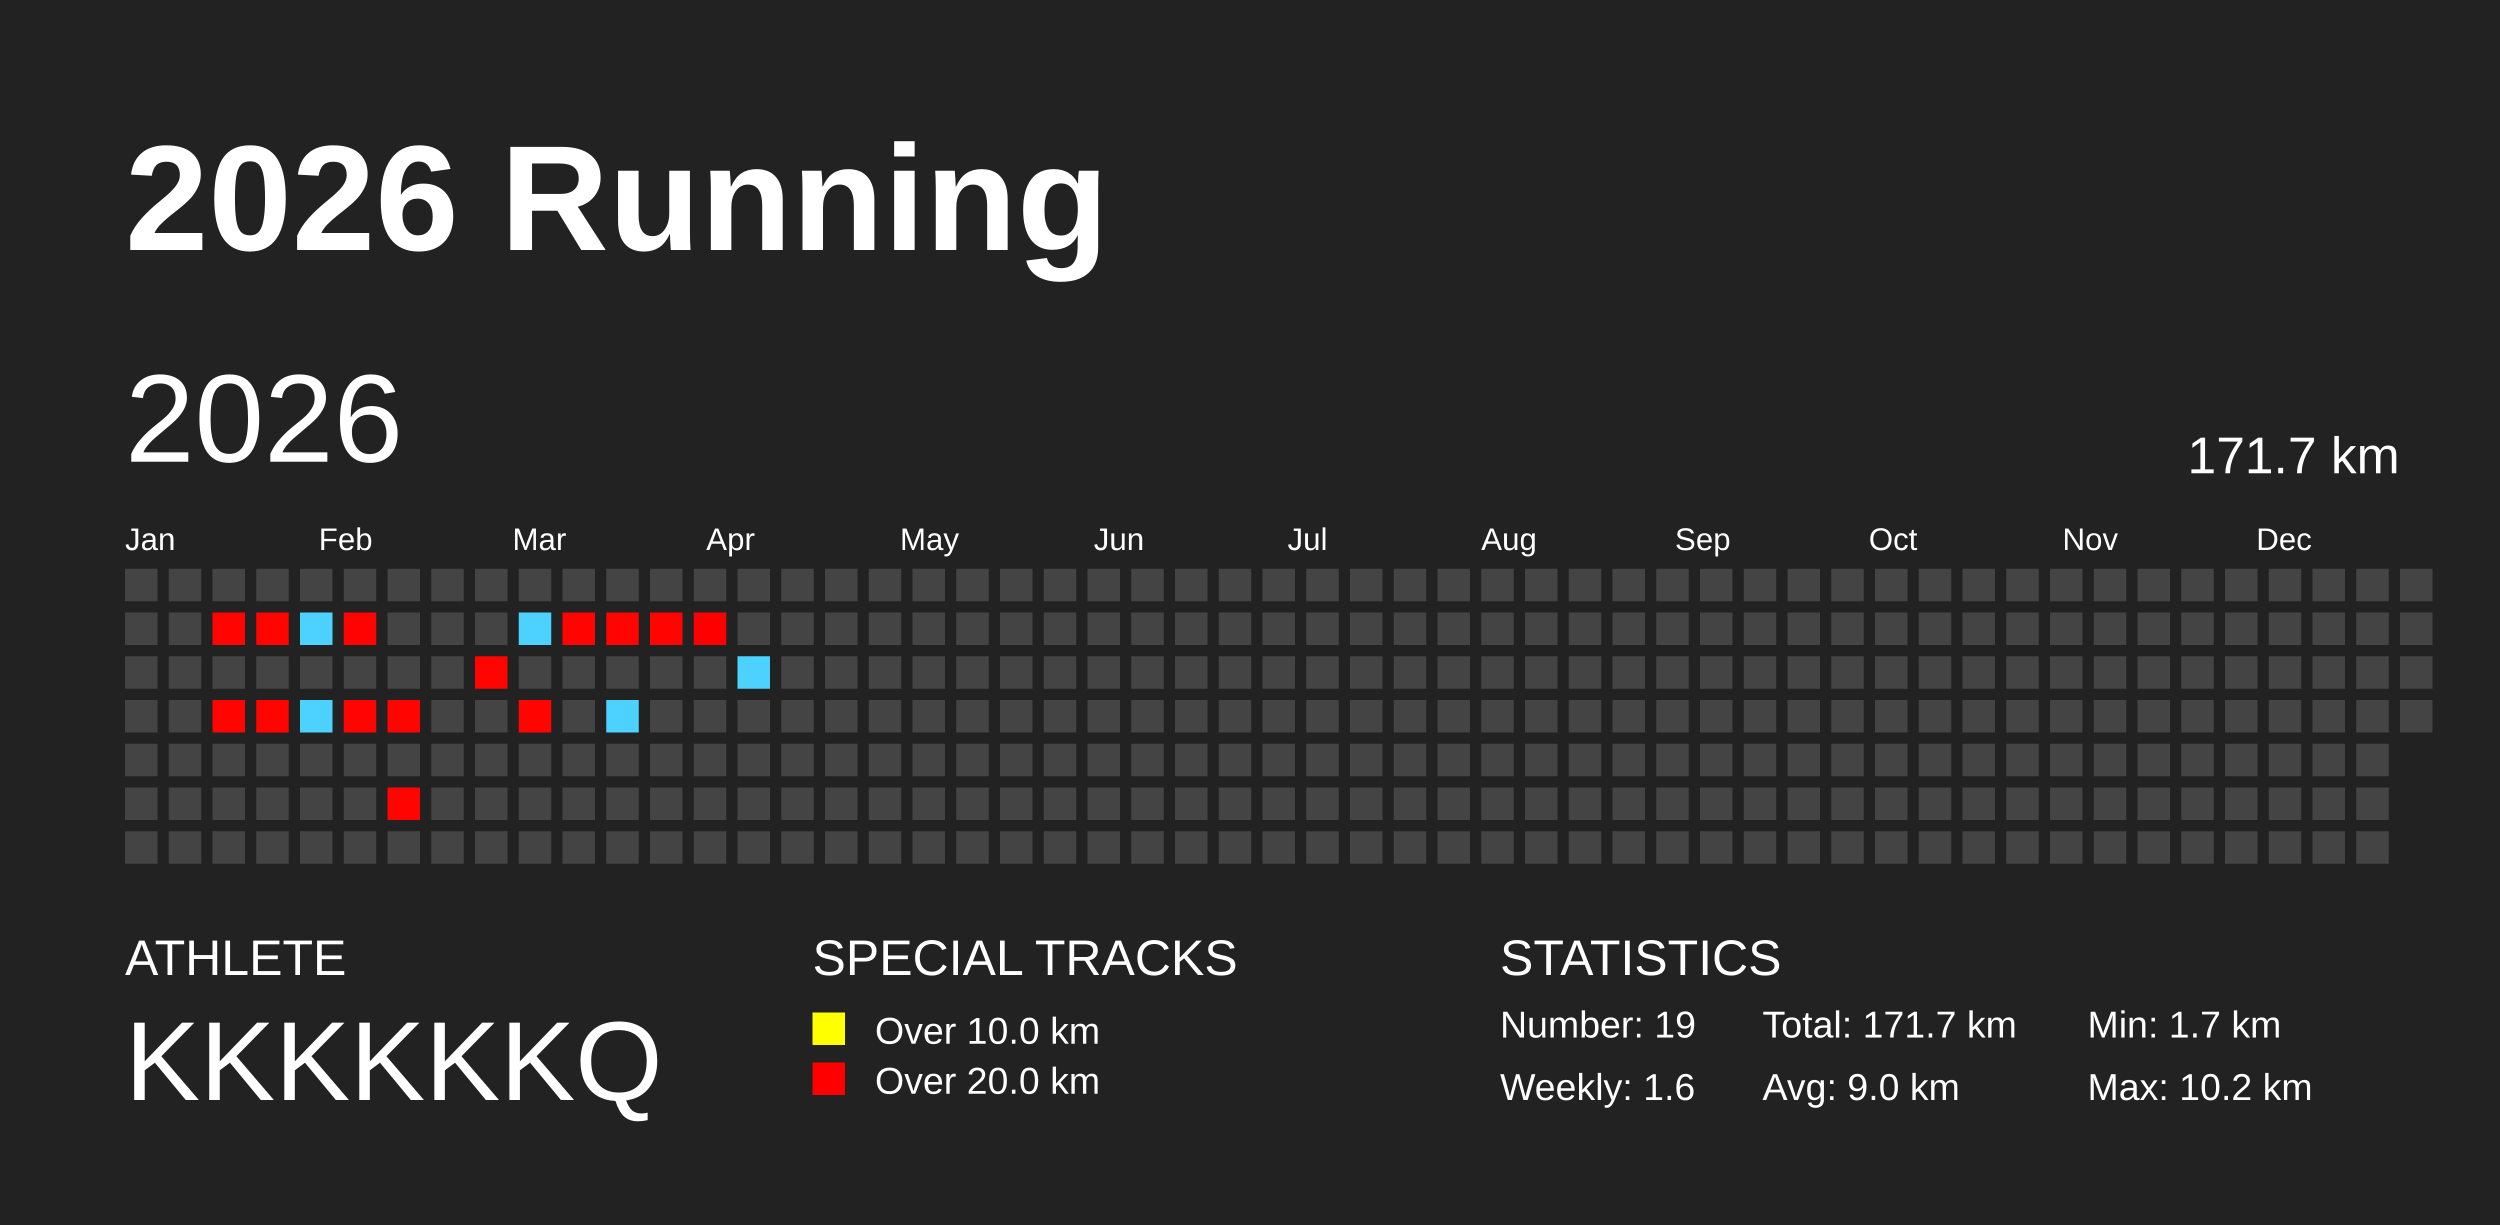
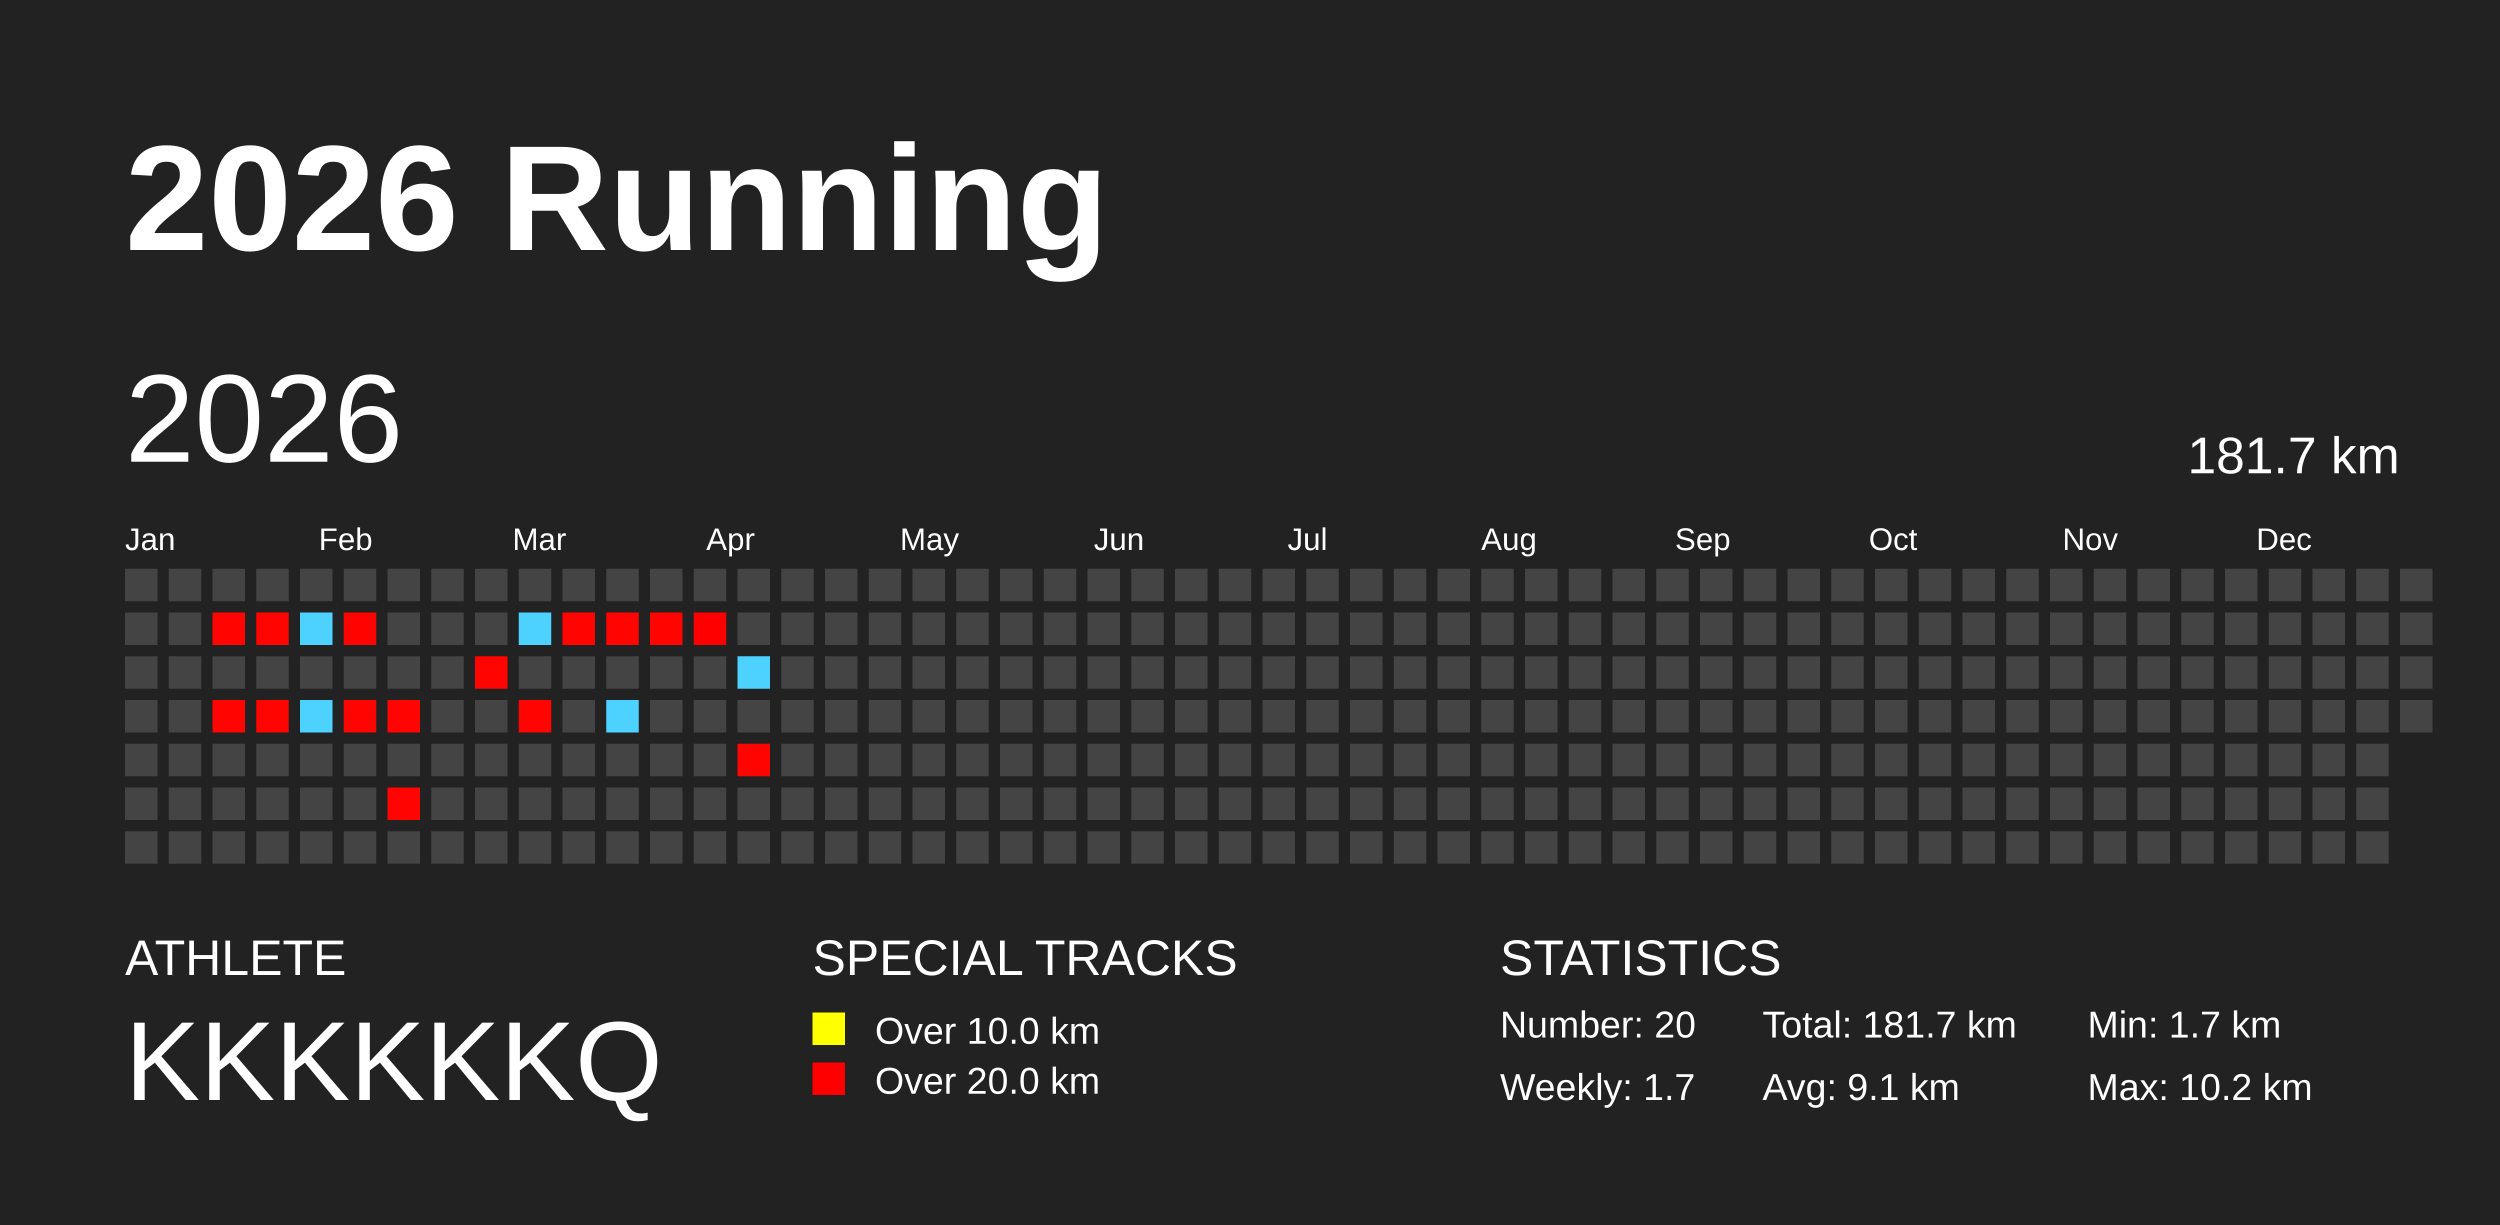
<svg xmlns="http://www.w3.org/2000/svg" baseProfile="full" height="98mm" version="1.1" viewBox="0,0,200,98" width="200mm">
  <defs />
  <rect fill="#222222" height="98" width="200" x="0" y="0" />
  <text fill="#FFFFFF" style="font-size:12px; font-family:Arial; font-weight:bold;" x="10" y="20">2026 Running</text>
  <text fill="#FFFFFF" style="font-size:4px; font-family:Arial" x="10" y="78">ATHLETE</text>
  <text fill="#FFFFFF" style="font-size:9px; font-family:Arial" x="10" y="88">KKKKKKQ</text>
  <text fill="#FFFFFF" style="font-size:4px; font-family:Arial" x="65" y="78">SPECIAL TRACKS</text>
  <rect fill="yellow" height="2.6" width="2.6" x="65" y="81" />
  <text fill="#FFFFFF" style="font-size:3px; font-family:Arial" x="70" y="83.5">Over 10.0 km</text>
  <rect fill="red" height="2.6" width="2.6" x="65" y="85" />
  <text fill="#FFFFFF" style="font-size:3px; font-family:Arial" x="70" y="87.5">Over 20.0 km</text>
  <text fill="#FFFFFF" style="font-size:4px; font-family:Arial" x="120" y="78">STATISTICS</text>
-   <text fill="#FFFFFF" style="font-size:3px; font-family:Arial" x="120" y="83">Number: 19</text>
-   <text fill="#FFFFFF" style="font-size:3px; font-family:Arial" x="120" y="88">Weekly: 1.6</text>
-   <text fill="#FFFFFF" style="font-size:3px; font-family:Arial" x="141" y="83">Total: 171.7 km</text>
-   <text fill="#FFFFFF" style="font-size:3px; font-family:Arial" x="141" y="88">Avg: 9.0 km</text>
+   <text fill="#FFFFFF" style="font-size:3px; font-family:Arial" x="120" y="83">Number: 20</text>
+   <text fill="#FFFFFF" style="font-size:3px; font-family:Arial" x="120" y="88">Weekly: 1.7</text>
+   <text fill="#FFFFFF" style="font-size:3px; font-family:Arial" x="141" y="83">Total: 181.7 km</text>
+   <text fill="#FFFFFF" style="font-size:3px; font-family:Arial" x="141" y="88">Avg: 9.1 km</text>
  <text fill="#FFFFFF" style="font-size:3px; font-family:Arial" x="167" y="83">Min: 1.7 km</text>
  <text fill="#FFFFFF" style="font-size:3px; font-family:Arial" x="167" y="88">Max: 10.2 km</text>
  <text dominant-baseline="hanging" fill="#FFFFFF" style="font-size:10.0px; font-family:Arial;" x="10" y="30">2026</text>
-   <text dominant-baseline="hanging" fill="#FFFFFF" style="font-size:4.125px; font-family:Arial;" x="175" y="35">171.7 km</text>
+   <text dominant-baseline="hanging" fill="#FFFFFF" style="font-size:4.125px; font-family:Arial;" x="175" y="35">181.7 km</text>
  <text fill="#FFFFFF" style="font-size:2.5px; font-family:Arial" x="10.0" y="44">Jan</text>
  <text fill="#FFFFFF" style="font-size:2.5px; font-family:Arial" x="25.5" y="44">Feb</text>
  <text fill="#FFFFFF" style="font-size:2.5px; font-family:Arial" x="41.0" y="44">Mar</text>
  <text fill="#FFFFFF" style="font-size:2.5px; font-family:Arial" x="56.5" y="44">Apr</text>
  <text fill="#FFFFFF" style="font-size:2.5px; font-family:Arial" x="72.0" y="44">May</text>
  <text fill="#FFFFFF" style="font-size:2.5px; font-family:Arial" x="87.5" y="44">Jun</text>
  <text fill="#FFFFFF" style="font-size:2.5px; font-family:Arial" x="103.0" y="44">Jul</text>
  <text fill="#FFFFFF" style="font-size:2.5px; font-family:Arial" x="118.5" y="44">Aug</text>
  <text fill="#FFFFFF" style="font-size:2.5px; font-family:Arial" x="134.0" y="44">Sep</text>
  <text fill="#FFFFFF" style="font-size:2.5px; font-family:Arial" x="149.5" y="44">Oct</text>
  <text fill="#FFFFFF" style="font-size:2.5px; font-family:Arial" x="165.0" y="44">Nov</text>
  <text fill="#FFFFFF" style="font-size:2.5px; font-family:Arial" x="180.5" y="44">Dec</text>
  <rect fill="#444444" height="2.6" width="2.6" x="10.0" y="45.5" />
  <rect fill="#444444" height="2.6" width="2.6" x="10.0" y="49.0" />
  <rect fill="#444444" height="2.6" width="2.6" x="10.0" y="52.5" />
  <rect fill="#444444" height="2.6" width="2.6" x="10.0" y="56.0" />
  <rect fill="#444444" height="2.6" width="2.6" x="10.0" y="59.5" />
  <rect fill="#444444" height="2.6" width="2.6" x="10.0" y="63.0" />
  <rect fill="#444444" height="2.6" width="2.6" x="10.0" y="66.5" />
  <rect fill="#444444" height="2.6" width="2.6" x="13.5" y="45.5" />
  <rect fill="#444444" height="2.6" width="2.6" x="13.5" y="49.0" />
  <rect fill="#444444" height="2.6" width="2.6" x="13.5" y="52.5" />
  <rect fill="#444444" height="2.6" width="2.6" x="13.5" y="56.0" />
  <rect fill="#444444" height="2.6" width="2.6" x="13.5" y="59.5" />
  <rect fill="#444444" height="2.6" width="2.6" x="13.5" y="63.0" />
  <rect fill="#444444" height="2.6" width="2.6" x="13.5" y="66.5" />
  <rect fill="#444444" height="2.6" width="2.6" x="17.0" y="45.5" />
  <rect fill="#ff0400" height="2.6" width="2.6" x="17.0" y="49.0" />
  <rect fill="#444444" height="2.6" width="2.6" x="17.0" y="52.5" />
  <rect fill="#ff0400" height="2.6" width="2.6" x="17.0" y="56.0" />
  <rect fill="#444444" height="2.6" width="2.6" x="17.0" y="59.5" />
  <rect fill="#444444" height="2.6" width="2.6" x="17.0" y="63.0" />
  <rect fill="#444444" height="2.6" width="2.6" x="17.0" y="66.5" />
  <rect fill="#444444" height="2.6" width="2.6" x="20.5" y="45.5" />
  <rect fill="#ff0400" height="2.6" width="2.6" x="20.5" y="49.0" />
  <rect fill="#444444" height="2.6" width="2.6" x="20.5" y="52.5" />
  <rect fill="#ff0400" height="2.6" width="2.6" x="20.5" y="56.0" />
  <rect fill="#444444" height="2.6" width="2.6" x="20.5" y="59.5" />
  <rect fill="#444444" height="2.6" width="2.6" x="20.5" y="63.0" />
  <rect fill="#444444" height="2.6" width="2.6" x="20.5" y="66.5" />
  <rect fill="#444444" height="2.6" width="2.6" x="24.0" y="45.5" />
  <rect fill="#4dd2ff" height="2.6" width="2.6" x="24.0" y="49.0" />
  <rect fill="#444444" height="2.6" width="2.6" x="24.0" y="52.5" />
  <rect fill="#4dd2ff" height="2.6" width="2.6" x="24.0" y="56.0" />
  <rect fill="#444444" height="2.6" width="2.6" x="24.0" y="59.5" />
  <rect fill="#444444" height="2.6" width="2.6" x="24.0" y="63.0" />
  <rect fill="#444444" height="2.6" width="2.6" x="24.0" y="66.5" />
  <rect fill="#444444" height="2.6" width="2.6" x="27.5" y="45.5" />
  <rect fill="#ff0300" height="2.6" width="2.6" x="27.5" y="49.0" />
  <rect fill="#444444" height="2.6" width="2.6" x="27.5" y="52.5" />
  <rect fill="#ff0400" height="2.6" width="2.6" x="27.5" y="56.0" />
  <rect fill="#444444" height="2.6" width="2.6" x="27.5" y="59.5" />
  <rect fill="#444444" height="2.6" width="2.6" x="27.5" y="63.0" />
  <rect fill="#444444" height="2.6" width="2.6" x="27.5" y="66.5" />
  <rect fill="#444444" height="2.6" width="2.6" x="31.0" y="45.5" />
  <rect fill="#444444" height="2.6" width="2.6" x="31.0" y="49.0" />
  <rect fill="#444444" height="2.6" width="2.6" x="31.0" y="52.5" />
  <rect fill="#ff0400" height="2.6" width="2.6" x="31.0" y="56.0" />
  <rect fill="#444444" height="2.6" width="2.6" x="31.0" y="59.5" />
  <rect fill="#ff0400" height="2.6" width="2.6" x="31.0" y="63.0" />
  <rect fill="#444444" height="2.6" width="2.6" x="31.0" y="66.5" />
  <rect fill="#444444" height="2.6" width="2.6" x="34.5" y="45.5" />
  <rect fill="#444444" height="2.6" width="2.6" x="34.5" y="49.0" />
  <rect fill="#444444" height="2.6" width="2.6" x="34.5" y="52.5" />
  <rect fill="#444444" height="2.6" width="2.6" x="34.5" y="56.0" />
  <rect fill="#444444" height="2.6" width="2.6" x="34.5" y="59.5" />
  <rect fill="#444444" height="2.6" width="2.6" x="34.5" y="63.0" />
  <rect fill="#444444" height="2.6" width="2.6" x="34.5" y="66.5" />
  <rect fill="#444444" height="2.6" width="2.6" x="38.0" y="45.5" />
  <rect fill="#444444" height="2.6" width="2.6" x="38.0" y="49.0" />
  <rect fill="#ff0400" height="2.6" width="2.6" x="38.0" y="52.5" />
  <rect fill="#444444" height="2.6" width="2.6" x="38.0" y="56.0" />
  <rect fill="#444444" height="2.6" width="2.6" x="38.0" y="59.5" />
  <rect fill="#444444" height="2.6" width="2.6" x="38.0" y="63.0" />
  <rect fill="#444444" height="2.6" width="2.6" x="38.0" y="66.5" />
  <rect fill="#444444" height="2.6" width="2.6" x="41.5" y="45.5" />
  <rect fill="#4dd2ff" height="2.6" width="2.6" x="41.5" y="49.0" />
  <rect fill="#444444" height="2.6" width="2.6" x="41.5" y="52.5" />
  <rect fill="#ff0400" height="2.6" width="2.6" x="41.5" y="56.0" />
  <rect fill="#444444" height="2.6" width="2.6" x="41.5" y="59.5" />
  <rect fill="#444444" height="2.6" width="2.6" x="41.5" y="63.0" />
  <rect fill="#444444" height="2.6" width="2.6" x="41.5" y="66.5" />
  <rect fill="#444444" height="2.6" width="2.6" x="45.0" y="45.5" />
  <rect fill="#ff0400" height="2.6" width="2.6" x="45.0" y="49.0" />
  <rect fill="#444444" height="2.6" width="2.6" x="45.0" y="52.5" />
  <rect fill="#444444" height="2.6" width="2.6" x="45.0" y="56.0" />
  <rect fill="#444444" height="2.6" width="2.6" x="45.0" y="59.5" />
  <rect fill="#444444" height="2.6" width="2.6" x="45.0" y="63.0" />
  <rect fill="#444444" height="2.6" width="2.6" x="45.0" y="66.5" />
  <rect fill="#444444" height="2.6" width="2.6" x="48.5" y="45.5" />
  <rect fill="#ff0400" height="2.6" width="2.6" x="48.5" y="49.0" />
  <rect fill="#444444" height="2.6" width="2.6" x="48.5" y="52.5" />
  <rect fill="#4dd2ff" height="2.6" width="2.6" x="48.5" y="56.0" />
  <rect fill="#444444" height="2.6" width="2.6" x="48.5" y="59.5" />
  <rect fill="#444444" height="2.6" width="2.6" x="48.5" y="63.0" />
  <rect fill="#444444" height="2.6" width="2.6" x="48.5" y="66.5" />
  <rect fill="#444444" height="2.6" width="2.6" x="52.0" y="45.5" />
  <rect fill="#ff0400" height="2.6" width="2.6" x="52.0" y="49.0" />
  <rect fill="#444444" height="2.6" width="2.6" x="52.0" y="52.5" />
  <rect fill="#444444" height="2.6" width="2.6" x="52.0" y="56.0" />
  <rect fill="#444444" height="2.6" width="2.6" x="52.0" y="59.5" />
  <rect fill="#444444" height="2.6" width="2.6" x="52.0" y="63.0" />
  <rect fill="#444444" height="2.6" width="2.6" x="52.0" y="66.5" />
  <rect fill="#444444" height="2.6" width="2.6" x="55.5" y="45.5" />
  <rect fill="#ff0000" height="2.6" width="2.6" x="55.5" y="49.0" />
  <rect fill="#444444" height="2.6" width="2.6" x="55.5" y="52.5" />
  <rect fill="#444444" height="2.6" width="2.6" x="55.5" y="56.0" />
  <rect fill="#444444" height="2.6" width="2.6" x="55.5" y="59.5" />
  <rect fill="#444444" height="2.6" width="2.6" x="55.5" y="63.0" />
  <rect fill="#444444" height="2.6" width="2.6" x="55.5" y="66.5" />
  <rect fill="#444444" height="2.6" width="2.6" x="59.0" y="45.5" />
  <rect fill="#444444" height="2.6" width="2.6" x="59.0" y="49.0" />
  <rect fill="#4dd2ff" height="2.6" width="2.6" x="59.0" y="52.5" />
  <rect fill="#444444" height="2.6" width="2.6" x="59.0" y="56.0" />
-   <rect fill="#444444" height="2.6" width="2.6" x="59.0" y="59.5" />
+   <rect fill="#ff0400" height="2.6" width="2.6" x="59.0" y="59.5" />
  <rect fill="#444444" height="2.6" width="2.6" x="59.0" y="63.0" />
  <rect fill="#444444" height="2.6" width="2.6" x="59.0" y="66.5" />
  <rect fill="#444444" height="2.6" width="2.6" x="62.5" y="45.5" />
  <rect fill="#444444" height="2.6" width="2.6" x="62.5" y="49.0" />
  <rect fill="#444444" height="2.6" width="2.6" x="62.5" y="52.5" />
  <rect fill="#444444" height="2.6" width="2.6" x="62.5" y="56.0" />
  <rect fill="#444444" height="2.6" width="2.6" x="62.5" y="59.5" />
  <rect fill="#444444" height="2.6" width="2.6" x="62.5" y="63.0" />
  <rect fill="#444444" height="2.6" width="2.6" x="62.5" y="66.5" />
  <rect fill="#444444" height="2.6" width="2.6" x="66.0" y="45.5" />
  <rect fill="#444444" height="2.6" width="2.6" x="66.0" y="49.0" />
  <rect fill="#444444" height="2.6" width="2.6" x="66.0" y="52.5" />
  <rect fill="#444444" height="2.6" width="2.6" x="66.0" y="56.0" />
  <rect fill="#444444" height="2.6" width="2.6" x="66.0" y="59.5" />
  <rect fill="#444444" height="2.6" width="2.6" x="66.0" y="63.0" />
  <rect fill="#444444" height="2.6" width="2.6" x="66.0" y="66.5" />
  <rect fill="#444444" height="2.6" width="2.6" x="69.5" y="45.5" />
  <rect fill="#444444" height="2.6" width="2.6" x="69.5" y="49.0" />
  <rect fill="#444444" height="2.6" width="2.6" x="69.5" y="52.5" />
  <rect fill="#444444" height="2.6" width="2.6" x="69.5" y="56.0" />
  <rect fill="#444444" height="2.6" width="2.6" x="69.5" y="59.5" />
  <rect fill="#444444" height="2.6" width="2.6" x="69.5" y="63.0" />
  <rect fill="#444444" height="2.6" width="2.6" x="69.5" y="66.5" />
  <rect fill="#444444" height="2.6" width="2.6" x="73.0" y="45.5" />
  <rect fill="#444444" height="2.6" width="2.6" x="73.0" y="49.0" />
  <rect fill="#444444" height="2.6" width="2.6" x="73.0" y="52.5" />
  <rect fill="#444444" height="2.6" width="2.6" x="73.0" y="56.0" />
  <rect fill="#444444" height="2.6" width="2.6" x="73.0" y="59.5" />
  <rect fill="#444444" height="2.6" width="2.6" x="73.0" y="63.0" />
  <rect fill="#444444" height="2.6" width="2.6" x="73.0" y="66.5" />
  <rect fill="#444444" height="2.6" width="2.6" x="76.5" y="45.5" />
  <rect fill="#444444" height="2.6" width="2.6" x="76.5" y="49.0" />
  <rect fill="#444444" height="2.6" width="2.6" x="76.5" y="52.5" />
  <rect fill="#444444" height="2.6" width="2.6" x="76.5" y="56.0" />
  <rect fill="#444444" height="2.6" width="2.6" x="76.5" y="59.5" />
  <rect fill="#444444" height="2.6" width="2.6" x="76.5" y="63.0" />
  <rect fill="#444444" height="2.6" width="2.6" x="76.5" y="66.5" />
  <rect fill="#444444" height="2.6" width="2.6" x="80.0" y="45.5" />
  <rect fill="#444444" height="2.6" width="2.6" x="80.0" y="49.0" />
  <rect fill="#444444" height="2.6" width="2.6" x="80.0" y="52.5" />
  <rect fill="#444444" height="2.6" width="2.6" x="80.0" y="56.0" />
  <rect fill="#444444" height="2.6" width="2.6" x="80.0" y="59.5" />
  <rect fill="#444444" height="2.6" width="2.6" x="80.0" y="63.0" />
  <rect fill="#444444" height="2.6" width="2.6" x="80.0" y="66.5" />
  <rect fill="#444444" height="2.6" width="2.6" x="83.5" y="45.5" />
  <rect fill="#444444" height="2.6" width="2.6" x="83.5" y="49.0" />
  <rect fill="#444444" height="2.6" width="2.6" x="83.5" y="52.5" />
  <rect fill="#444444" height="2.6" width="2.6" x="83.5" y="56.0" />
  <rect fill="#444444" height="2.6" width="2.6" x="83.5" y="59.5" />
  <rect fill="#444444" height="2.6" width="2.6" x="83.5" y="63.0" />
  <rect fill="#444444" height="2.6" width="2.6" x="83.5" y="66.5" />
  <rect fill="#444444" height="2.6" width="2.6" x="87.0" y="45.5" />
  <rect fill="#444444" height="2.6" width="2.6" x="87.0" y="49.0" />
  <rect fill="#444444" height="2.6" width="2.6" x="87.0" y="52.5" />
  <rect fill="#444444" height="2.6" width="2.6" x="87.0" y="56.0" />
  <rect fill="#444444" height="2.6" width="2.6" x="87.0" y="59.5" />
  <rect fill="#444444" height="2.6" width="2.6" x="87.0" y="63.0" />
  <rect fill="#444444" height="2.6" width="2.6" x="87.0" y="66.5" />
  <rect fill="#444444" height="2.6" width="2.6" x="90.5" y="45.5" />
  <rect fill="#444444" height="2.6" width="2.6" x="90.5" y="49.0" />
  <rect fill="#444444" height="2.6" width="2.6" x="90.5" y="52.5" />
  <rect fill="#444444" height="2.6" width="2.6" x="90.5" y="56.0" />
  <rect fill="#444444" height="2.6" width="2.6" x="90.5" y="59.5" />
  <rect fill="#444444" height="2.6" width="2.6" x="90.5" y="63.0" />
  <rect fill="#444444" height="2.6" width="2.6" x="90.5" y="66.5" />
  <rect fill="#444444" height="2.6" width="2.6" x="94.0" y="45.5" />
  <rect fill="#444444" height="2.6" width="2.6" x="94.0" y="49.0" />
  <rect fill="#444444" height="2.6" width="2.6" x="94.0" y="52.5" />
  <rect fill="#444444" height="2.6" width="2.6" x="94.0" y="56.0" />
  <rect fill="#444444" height="2.6" width="2.6" x="94.0" y="59.5" />
  <rect fill="#444444" height="2.6" width="2.6" x="94.0" y="63.0" />
  <rect fill="#444444" height="2.6" width="2.6" x="94.0" y="66.5" />
  <rect fill="#444444" height="2.6" width="2.6" x="97.5" y="45.5" />
  <rect fill="#444444" height="2.6" width="2.6" x="97.5" y="49.0" />
  <rect fill="#444444" height="2.6" width="2.6" x="97.5" y="52.5" />
  <rect fill="#444444" height="2.6" width="2.6" x="97.5" y="56.0" />
  <rect fill="#444444" height="2.6" width="2.6" x="97.5" y="59.5" />
  <rect fill="#444444" height="2.6" width="2.6" x="97.5" y="63.0" />
  <rect fill="#444444" height="2.6" width="2.6" x="97.5" y="66.5" />
  <rect fill="#444444" height="2.6" width="2.6" x="101.0" y="45.5" />
  <rect fill="#444444" height="2.6" width="2.6" x="101.0" y="49.0" />
  <rect fill="#444444" height="2.6" width="2.6" x="101.0" y="52.5" />
  <rect fill="#444444" height="2.6" width="2.6" x="101.0" y="56.0" />
  <rect fill="#444444" height="2.6" width="2.6" x="101.0" y="59.5" />
  <rect fill="#444444" height="2.6" width="2.6" x="101.0" y="63.0" />
  <rect fill="#444444" height="2.6" width="2.6" x="101.0" y="66.5" />
  <rect fill="#444444" height="2.6" width="2.6" x="104.5" y="45.5" />
  <rect fill="#444444" height="2.6" width="2.6" x="104.5" y="49.0" />
  <rect fill="#444444" height="2.6" width="2.6" x="104.5" y="52.5" />
  <rect fill="#444444" height="2.6" width="2.6" x="104.5" y="56.0" />
  <rect fill="#444444" height="2.6" width="2.6" x="104.5" y="59.5" />
  <rect fill="#444444" height="2.6" width="2.6" x="104.5" y="63.0" />
  <rect fill="#444444" height="2.6" width="2.6" x="104.5" y="66.5" />
  <rect fill="#444444" height="2.6" width="2.6" x="108.0" y="45.5" />
  <rect fill="#444444" height="2.6" width="2.6" x="108.0" y="49.0" />
  <rect fill="#444444" height="2.6" width="2.6" x="108.0" y="52.5" />
  <rect fill="#444444" height="2.6" width="2.6" x="108.0" y="56.0" />
  <rect fill="#444444" height="2.6" width="2.6" x="108.0" y="59.5" />
  <rect fill="#444444" height="2.6" width="2.6" x="108.0" y="63.0" />
  <rect fill="#444444" height="2.6" width="2.6" x="108.0" y="66.5" />
  <rect fill="#444444" height="2.6" width="2.6" x="111.5" y="45.5" />
  <rect fill="#444444" height="2.6" width="2.6" x="111.5" y="49.0" />
  <rect fill="#444444" height="2.6" width="2.6" x="111.5" y="52.5" />
  <rect fill="#444444" height="2.6" width="2.6" x="111.5" y="56.0" />
  <rect fill="#444444" height="2.6" width="2.6" x="111.5" y="59.5" />
  <rect fill="#444444" height="2.6" width="2.6" x="111.5" y="63.0" />
  <rect fill="#444444" height="2.6" width="2.6" x="111.5" y="66.5" />
  <rect fill="#444444" height="2.6" width="2.6" x="115.0" y="45.5" />
  <rect fill="#444444" height="2.6" width="2.6" x="115.0" y="49.0" />
  <rect fill="#444444" height="2.6" width="2.6" x="115.0" y="52.5" />
  <rect fill="#444444" height="2.6" width="2.6" x="115.0" y="56.0" />
  <rect fill="#444444" height="2.6" width="2.6" x="115.0" y="59.5" />
  <rect fill="#444444" height="2.6" width="2.6" x="115.0" y="63.0" />
  <rect fill="#444444" height="2.6" width="2.6" x="115.0" y="66.5" />
  <rect fill="#444444" height="2.6" width="2.6" x="118.5" y="45.5" />
  <rect fill="#444444" height="2.6" width="2.6" x="118.5" y="49.0" />
  <rect fill="#444444" height="2.6" width="2.6" x="118.5" y="52.5" />
  <rect fill="#444444" height="2.6" width="2.6" x="118.5" y="56.0" />
  <rect fill="#444444" height="2.6" width="2.6" x="118.5" y="59.5" />
  <rect fill="#444444" height="2.6" width="2.6" x="118.5" y="63.0" />
  <rect fill="#444444" height="2.6" width="2.6" x="118.5" y="66.5" />
  <rect fill="#444444" height="2.6" width="2.6" x="122.0" y="45.5" />
  <rect fill="#444444" height="2.6" width="2.6" x="122.0" y="49.0" />
  <rect fill="#444444" height="2.6" width="2.6" x="122.0" y="52.5" />
  <rect fill="#444444" height="2.6" width="2.6" x="122.0" y="56.0" />
  <rect fill="#444444" height="2.6" width="2.6" x="122.0" y="59.5" />
  <rect fill="#444444" height="2.6" width="2.6" x="122.0" y="63.0" />
  <rect fill="#444444" height="2.6" width="2.6" x="122.0" y="66.5" />
  <rect fill="#444444" height="2.6" width="2.6" x="125.5" y="45.5" />
  <rect fill="#444444" height="2.6" width="2.6" x="125.5" y="49.0" />
  <rect fill="#444444" height="2.6" width="2.6" x="125.5" y="52.5" />
  <rect fill="#444444" height="2.6" width="2.6" x="125.5" y="56.0" />
  <rect fill="#444444" height="2.6" width="2.6" x="125.5" y="59.5" />
  <rect fill="#444444" height="2.6" width="2.6" x="125.5" y="63.0" />
  <rect fill="#444444" height="2.6" width="2.6" x="125.5" y="66.5" />
  <rect fill="#444444" height="2.6" width="2.6" x="129.0" y="45.5" />
  <rect fill="#444444" height="2.6" width="2.6" x="129.0" y="49.0" />
  <rect fill="#444444" height="2.6" width="2.6" x="129.0" y="52.5" />
  <rect fill="#444444" height="2.6" width="2.6" x="129.0" y="56.0" />
  <rect fill="#444444" height="2.6" width="2.6" x="129.0" y="59.5" />
  <rect fill="#444444" height="2.6" width="2.6" x="129.0" y="63.0" />
  <rect fill="#444444" height="2.6" width="2.6" x="129.0" y="66.5" />
  <rect fill="#444444" height="2.6" width="2.6" x="132.5" y="45.5" />
  <rect fill="#444444" height="2.6" width="2.6" x="132.5" y="49.0" />
  <rect fill="#444444" height="2.6" width="2.6" x="132.5" y="52.5" />
  <rect fill="#444444" height="2.6" width="2.6" x="132.5" y="56.0" />
  <rect fill="#444444" height="2.6" width="2.6" x="132.5" y="59.5" />
  <rect fill="#444444" height="2.6" width="2.6" x="132.5" y="63.0" />
  <rect fill="#444444" height="2.6" width="2.6" x="132.5" y="66.5" />
  <rect fill="#444444" height="2.6" width="2.6" x="136.0" y="45.5" />
  <rect fill="#444444" height="2.6" width="2.6" x="136.0" y="49.0" />
  <rect fill="#444444" height="2.6" width="2.6" x="136.0" y="52.5" />
  <rect fill="#444444" height="2.6" width="2.6" x="136.0" y="56.0" />
  <rect fill="#444444" height="2.6" width="2.6" x="136.0" y="59.5" />
  <rect fill="#444444" height="2.6" width="2.6" x="136.0" y="63.0" />
  <rect fill="#444444" height="2.6" width="2.6" x="136.0" y="66.5" />
  <rect fill="#444444" height="2.6" width="2.6" x="139.5" y="45.5" />
  <rect fill="#444444" height="2.6" width="2.6" x="139.5" y="49.0" />
  <rect fill="#444444" height="2.6" width="2.6" x="139.5" y="52.5" />
  <rect fill="#444444" height="2.6" width="2.6" x="139.5" y="56.0" />
  <rect fill="#444444" height="2.6" width="2.6" x="139.5" y="59.5" />
  <rect fill="#444444" height="2.6" width="2.6" x="139.5" y="63.0" />
  <rect fill="#444444" height="2.6" width="2.6" x="139.5" y="66.5" />
  <rect fill="#444444" height="2.6" width="2.6" x="143.0" y="45.5" />
  <rect fill="#444444" height="2.6" width="2.6" x="143.0" y="49.0" />
  <rect fill="#444444" height="2.6" width="2.6" x="143.0" y="52.5" />
  <rect fill="#444444" height="2.6" width="2.6" x="143.0" y="56.0" />
  <rect fill="#444444" height="2.6" width="2.6" x="143.0" y="59.5" />
  <rect fill="#444444" height="2.6" width="2.6" x="143.0" y="63.0" />
  <rect fill="#444444" height="2.6" width="2.6" x="143.0" y="66.5" />
  <rect fill="#444444" height="2.6" width="2.6" x="146.5" y="45.5" />
  <rect fill="#444444" height="2.6" width="2.6" x="146.5" y="49.0" />
  <rect fill="#444444" height="2.6" width="2.6" x="146.5" y="52.5" />
  <rect fill="#444444" height="2.6" width="2.6" x="146.5" y="56.0" />
  <rect fill="#444444" height="2.6" width="2.6" x="146.5" y="59.5" />
  <rect fill="#444444" height="2.6" width="2.6" x="146.5" y="63.0" />
  <rect fill="#444444" height="2.6" width="2.6" x="146.5" y="66.5" />
  <rect fill="#444444" height="2.6" width="2.6" x="150.0" y="45.5" />
  <rect fill="#444444" height="2.6" width="2.6" x="150.0" y="49.0" />
  <rect fill="#444444" height="2.6" width="2.6" x="150.0" y="52.5" />
  <rect fill="#444444" height="2.6" width="2.6" x="150.0" y="56.0" />
  <rect fill="#444444" height="2.6" width="2.6" x="150.0" y="59.5" />
  <rect fill="#444444" height="2.6" width="2.6" x="150.0" y="63.0" />
  <rect fill="#444444" height="2.6" width="2.6" x="150.0" y="66.5" />
  <rect fill="#444444" height="2.6" width="2.6" x="153.5" y="45.5" />
  <rect fill="#444444" height="2.6" width="2.6" x="153.5" y="49.0" />
  <rect fill="#444444" height="2.6" width="2.6" x="153.5" y="52.5" />
  <rect fill="#444444" height="2.6" width="2.6" x="153.5" y="56.0" />
  <rect fill="#444444" height="2.6" width="2.6" x="153.5" y="59.5" />
  <rect fill="#444444" height="2.6" width="2.6" x="153.5" y="63.0" />
  <rect fill="#444444" height="2.6" width="2.6" x="153.5" y="66.5" />
  <rect fill="#444444" height="2.6" width="2.6" x="157.0" y="45.5" />
  <rect fill="#444444" height="2.6" width="2.6" x="157.0" y="49.0" />
  <rect fill="#444444" height="2.6" width="2.6" x="157.0" y="52.5" />
  <rect fill="#444444" height="2.6" width="2.6" x="157.0" y="56.0" />
  <rect fill="#444444" height="2.6" width="2.6" x="157.0" y="59.5" />
  <rect fill="#444444" height="2.6" width="2.6" x="157.0" y="63.0" />
  <rect fill="#444444" height="2.6" width="2.6" x="157.0" y="66.5" />
  <rect fill="#444444" height="2.6" width="2.6" x="160.5" y="45.5" />
  <rect fill="#444444" height="2.6" width="2.6" x="160.5" y="49.0" />
  <rect fill="#444444" height="2.6" width="2.6" x="160.5" y="52.5" />
  <rect fill="#444444" height="2.6" width="2.6" x="160.5" y="56.0" />
  <rect fill="#444444" height="2.6" width="2.6" x="160.5" y="59.5" />
  <rect fill="#444444" height="2.6" width="2.6" x="160.5" y="63.0" />
  <rect fill="#444444" height="2.6" width="2.6" x="160.5" y="66.5" />
  <rect fill="#444444" height="2.6" width="2.6" x="164.0" y="45.5" />
  <rect fill="#444444" height="2.6" width="2.6" x="164.0" y="49.0" />
  <rect fill="#444444" height="2.6" width="2.6" x="164.0" y="52.5" />
  <rect fill="#444444" height="2.6" width="2.6" x="164.0" y="56.0" />
  <rect fill="#444444" height="2.6" width="2.6" x="164.0" y="59.5" />
  <rect fill="#444444" height="2.6" width="2.6" x="164.0" y="63.0" />
  <rect fill="#444444" height="2.6" width="2.6" x="164.0" y="66.5" />
  <rect fill="#444444" height="2.6" width="2.6" x="167.5" y="45.5" />
  <rect fill="#444444" height="2.6" width="2.6" x="167.5" y="49.0" />
  <rect fill="#444444" height="2.6" width="2.6" x="167.5" y="52.5" />
  <rect fill="#444444" height="2.6" width="2.6" x="167.5" y="56.0" />
  <rect fill="#444444" height="2.6" width="2.6" x="167.5" y="59.5" />
  <rect fill="#444444" height="2.6" width="2.6" x="167.5" y="63.0" />
  <rect fill="#444444" height="2.6" width="2.6" x="167.5" y="66.5" />
  <rect fill="#444444" height="2.6" width="2.6" x="171.0" y="45.5" />
  <rect fill="#444444" height="2.6" width="2.6" x="171.0" y="49.0" />
  <rect fill="#444444" height="2.6" width="2.6" x="171.0" y="52.5" />
  <rect fill="#444444" height="2.6" width="2.6" x="171.0" y="56.0" />
  <rect fill="#444444" height="2.6" width="2.6" x="171.0" y="59.5" />
  <rect fill="#444444" height="2.6" width="2.6" x="171.0" y="63.0" />
  <rect fill="#444444" height="2.6" width="2.6" x="171.0" y="66.5" />
  <rect fill="#444444" height="2.6" width="2.6" x="174.5" y="45.5" />
  <rect fill="#444444" height="2.6" width="2.6" x="174.5" y="49.0" />
  <rect fill="#444444" height="2.6" width="2.6" x="174.5" y="52.5" />
  <rect fill="#444444" height="2.6" width="2.6" x="174.5" y="56.0" />
  <rect fill="#444444" height="2.6" width="2.6" x="174.5" y="59.5" />
  <rect fill="#444444" height="2.6" width="2.6" x="174.5" y="63.0" />
  <rect fill="#444444" height="2.6" width="2.6" x="174.5" y="66.5" />
  <rect fill="#444444" height="2.6" width="2.6" x="178.0" y="45.5" />
  <rect fill="#444444" height="2.6" width="2.6" x="178.0" y="49.0" />
  <rect fill="#444444" height="2.6" width="2.6" x="178.0" y="52.5" />
  <rect fill="#444444" height="2.6" width="2.6" x="178.0" y="56.0" />
  <rect fill="#444444" height="2.6" width="2.6" x="178.0" y="59.5" />
  <rect fill="#444444" height="2.6" width="2.6" x="178.0" y="63.0" />
  <rect fill="#444444" height="2.6" width="2.6" x="178.0" y="66.5" />
  <rect fill="#444444" height="2.6" width="2.6" x="181.5" y="45.5" />
  <rect fill="#444444" height="2.6" width="2.6" x="181.5" y="49.0" />
  <rect fill="#444444" height="2.6" width="2.6" x="181.5" y="52.5" />
  <rect fill="#444444" height="2.6" width="2.6" x="181.5" y="56.0" />
  <rect fill="#444444" height="2.6" width="2.6" x="181.5" y="59.5" />
  <rect fill="#444444" height="2.6" width="2.6" x="181.5" y="63.0" />
  <rect fill="#444444" height="2.6" width="2.6" x="181.5" y="66.5" />
  <rect fill="#444444" height="2.6" width="2.6" x="185.0" y="45.5" />
  <rect fill="#444444" height="2.6" width="2.6" x="185.0" y="49.0" />
  <rect fill="#444444" height="2.6" width="2.6" x="185.0" y="52.5" />
  <rect fill="#444444" height="2.6" width="2.6" x="185.0" y="56.0" />
  <rect fill="#444444" height="2.6" width="2.6" x="185.0" y="59.5" />
  <rect fill="#444444" height="2.6" width="2.6" x="185.0" y="63.0" />
  <rect fill="#444444" height="2.6" width="2.6" x="185.0" y="66.5" />
  <rect fill="#444444" height="2.6" width="2.6" x="188.5" y="45.5" />
  <rect fill="#444444" height="2.6" width="2.6" x="188.5" y="49.0" />
  <rect fill="#444444" height="2.6" width="2.6" x="188.5" y="52.5" />
  <rect fill="#444444" height="2.6" width="2.6" x="188.5" y="56.0" />
  <rect fill="#444444" height="2.6" width="2.6" x="188.5" y="59.5" />
  <rect fill="#444444" height="2.6" width="2.6" x="188.5" y="63.0" />
  <rect fill="#444444" height="2.6" width="2.6" x="188.5" y="66.5" />
  <rect fill="#444444" height="2.6" width="2.6" x="192.0" y="45.5" />
  <rect fill="#444444" height="2.6" width="2.6" x="192.0" y="49.0" />
  <rect fill="#444444" height="2.6" width="2.6" x="192.0" y="52.5" />
  <rect fill="#444444" height="2.6" width="2.6" x="192.0" y="56.0" />
</svg>
